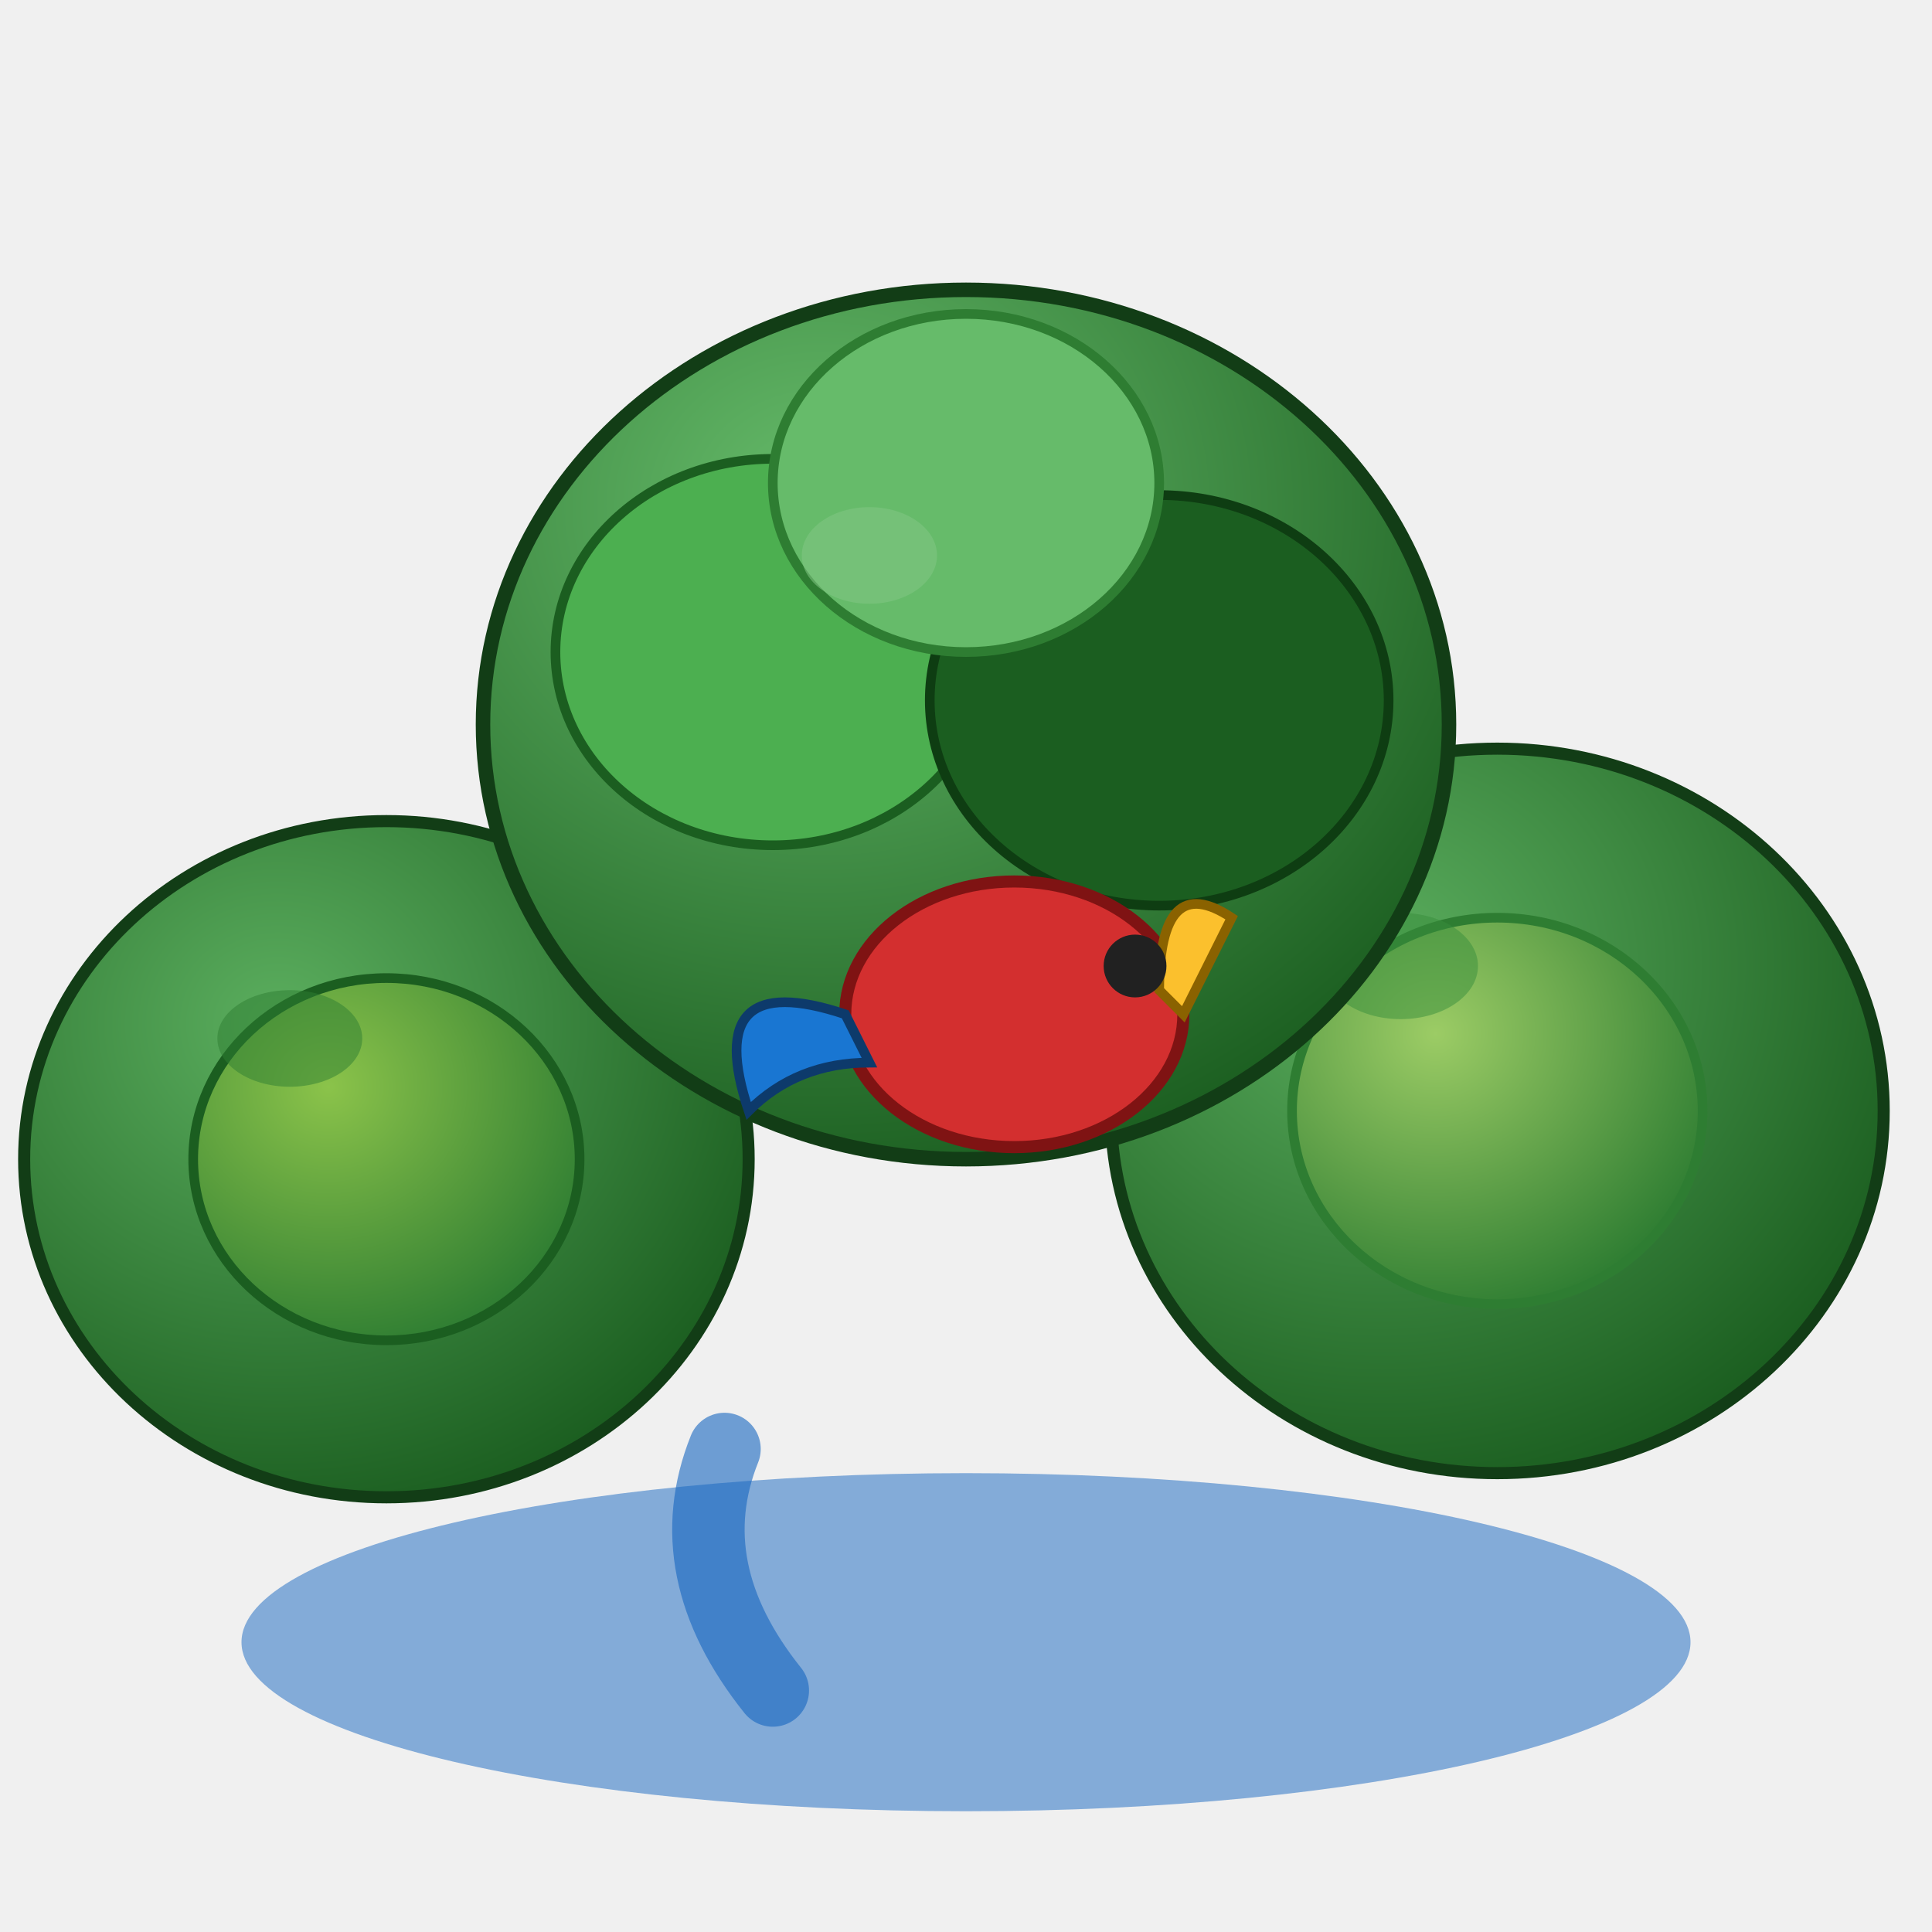
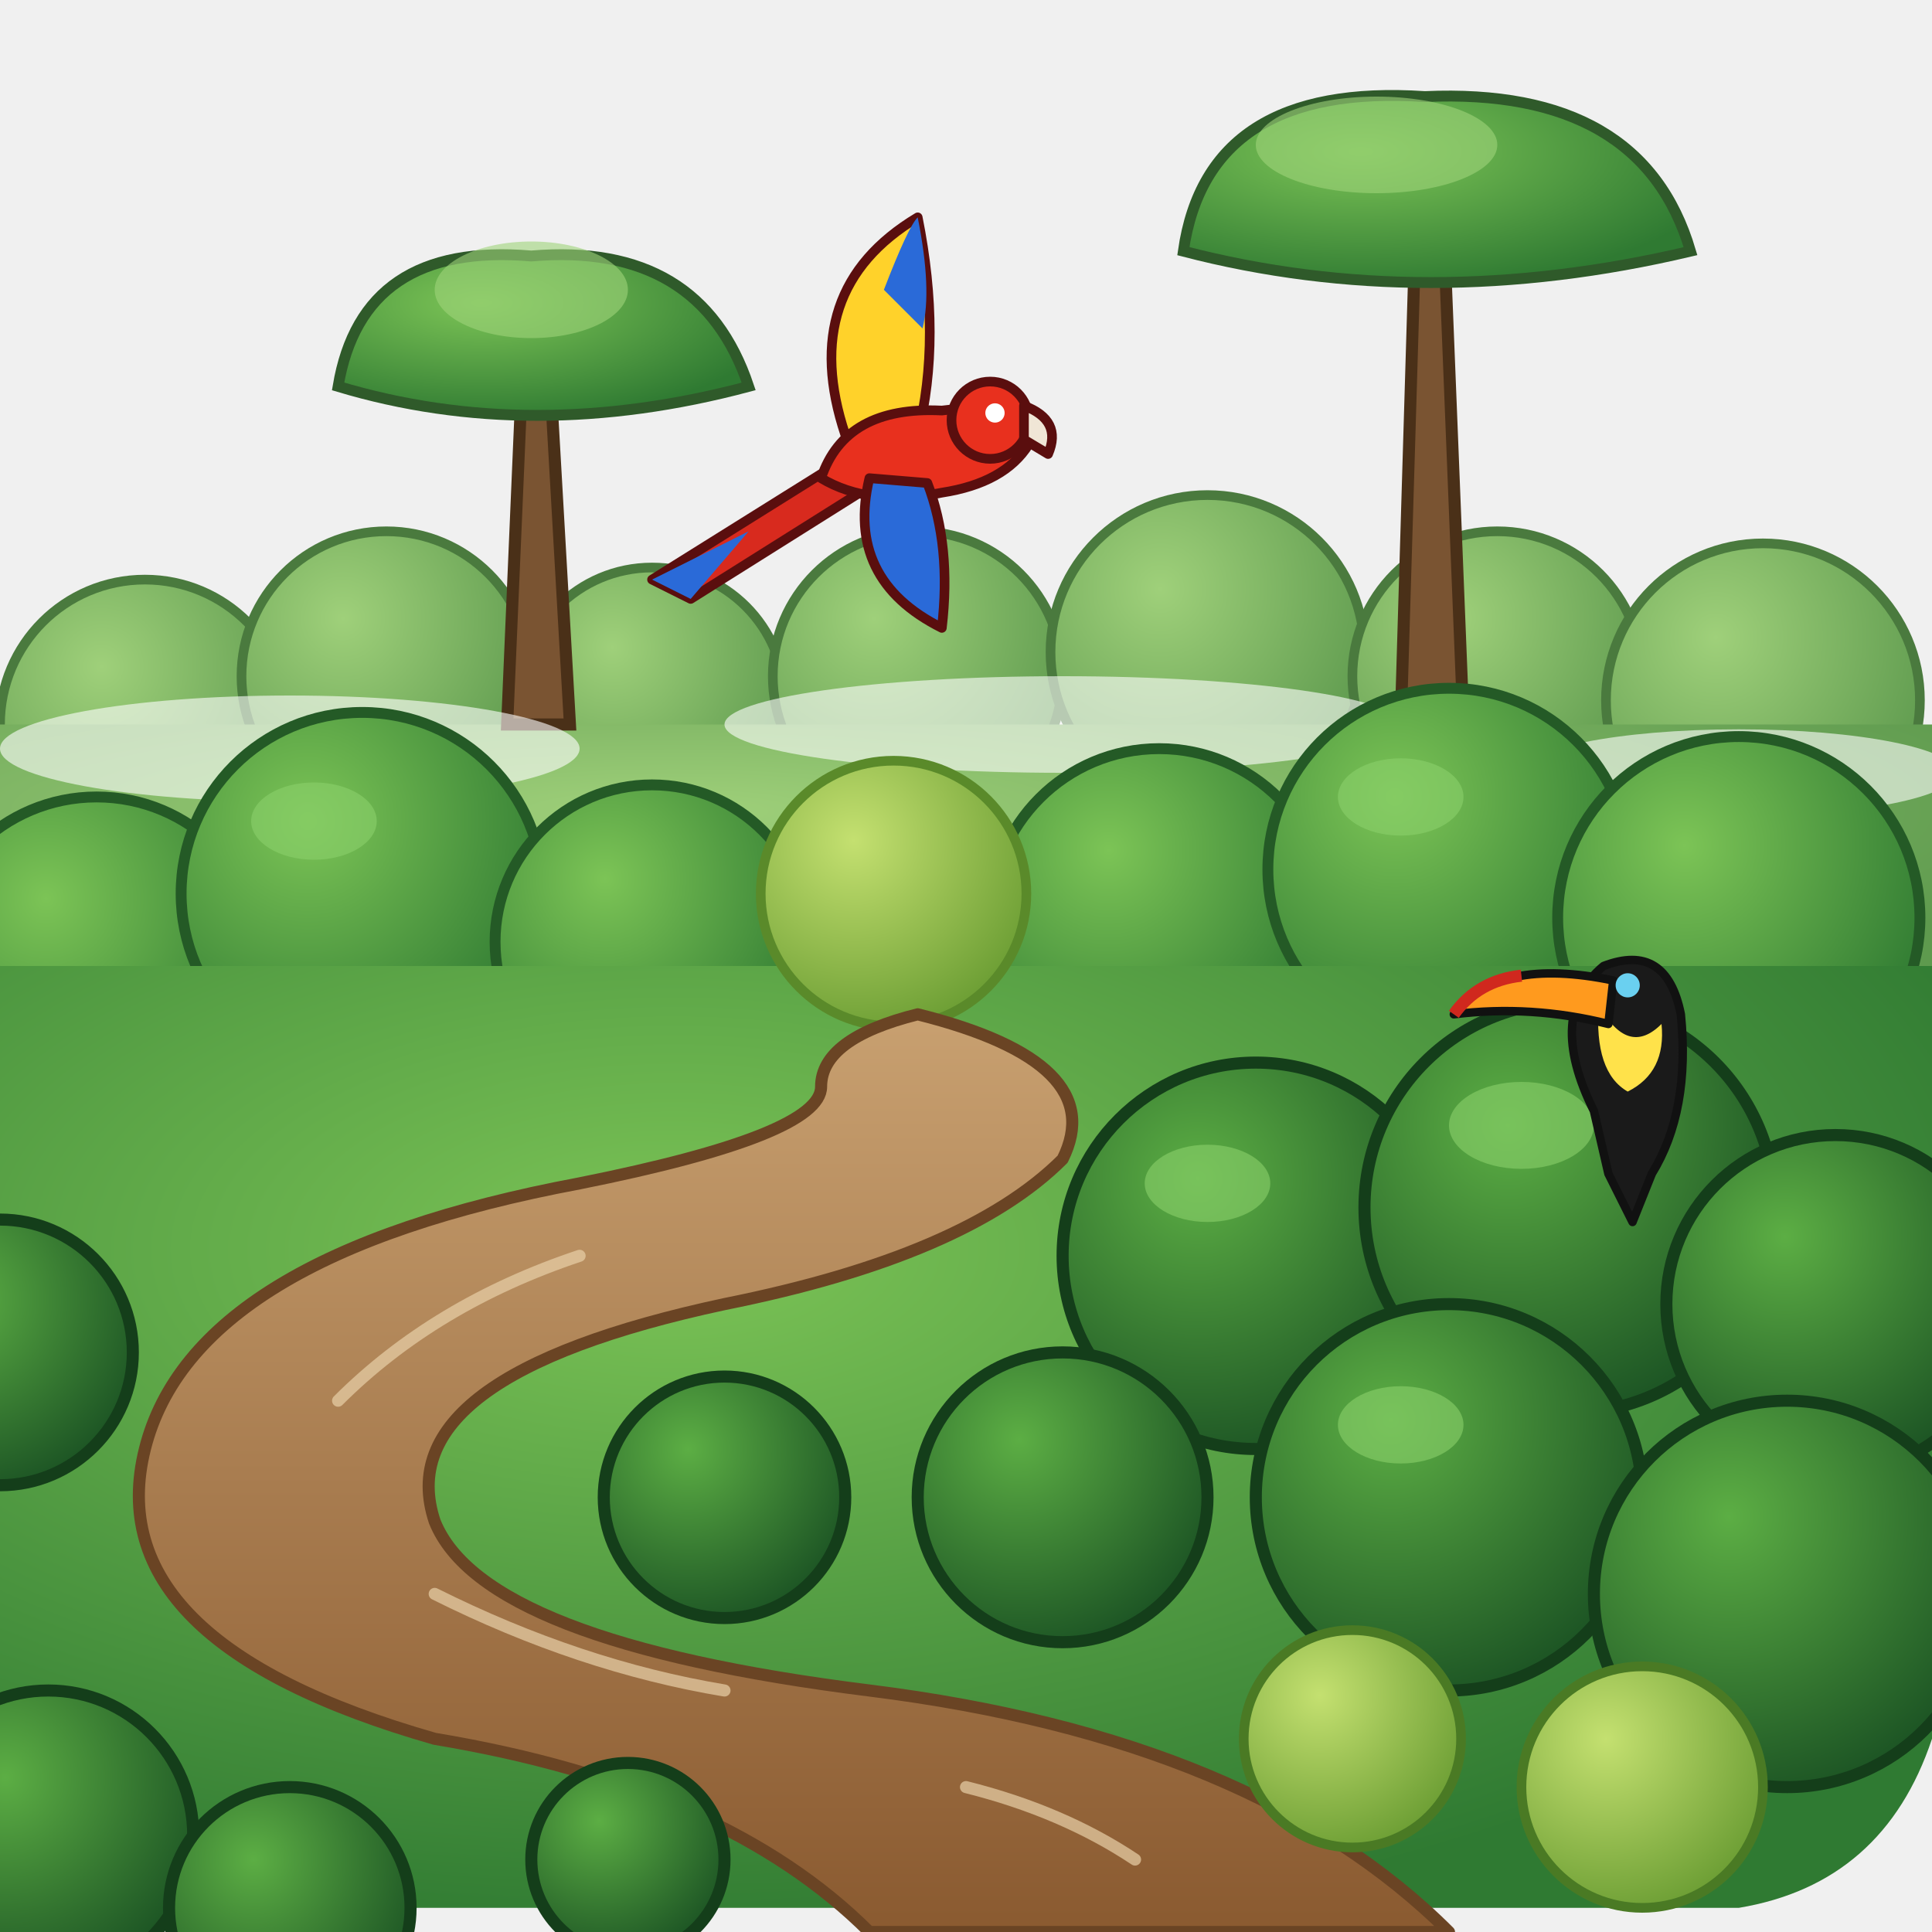
<svg xmlns="http://www.w3.org/2000/svg" viewBox="0 0 80 80">
  <defs>
-     <radialGradient id="canopyL" cx="35%" cy="30%" r="75%">
-       <stop offset="0%" stop-color="#5BAE5E" />
-       <stop offset="100%" stop-color="#1B5E20" />
+     <radialGradient id="amzFar" cx="35%" cy="30%" r="75%">
+       <stop offset="0" stop-color="#9fd07a" />
+       <stop offset="1" stop-color="#5e9a4e" />
    </radialGradient>
-     <radialGradient id="canopyLi" cx="35%" cy="30%" r="75%">
-       <stop offset="0%" stop-color="#8BC34A" />
-       <stop offset="100%" stop-color="#2E7D32" />
+     <radialGradient id="amzMid" cx="35%" cy="30%" r="75%">
+       <stop offset="0" stop-color="#7cc456" />
+       <stop offset="1" stop-color="#2f7a32" />
    </radialGradient>
-     <radialGradient id="canopyR" cx="35%" cy="30%" r="75%">
-       <stop offset="0%" stop-color="#5BAE5E" />
-       <stop offset="100%" stop-color="#1B5E20" />
+     <radialGradient id="amzNear" cx="35%" cy="30%" r="75%">
+       <stop offset="0" stop-color="#5cae44" />
+       <stop offset="1" stop-color="#1c5424" />
    </radialGradient>
-     <radialGradient id="canopyRi" cx="35%" cy="30%" r="75%">
-       <stop offset="0%" stop-color="#9CCC65" />
-       <stop offset="100%" stop-color="#2E7D32" />
+     <radialGradient id="amzLime" cx="35%" cy="30%" r="75%">
+       <stop offset="0" stop-color="#c4e070" />
+       <stop offset="1" stop-color="#6c9e34" />
    </radialGradient>
-     <radialGradient id="canopyC" cx="35%" cy="25%" r="80%">
-       <stop offset="0%" stop-color="#66BB6A" />
-       <stop offset="100%" stop-color="#1B5E20" />
-     </radialGradient>
+     <linearGradient id="amzRiver" x1="0" y1="0" x2="0" y2="1">
+       <stop offset="0" stop-color="#c8a070" />
+       <stop offset="1" stop-color="#8a5a30" />
+     </linearGradient>
  </defs>
-   <ellipse cx="40" cy="68" rx="30" ry="7" fill="#1565C0" opacity="0.5">
-     <animate attributeName="opacity" values="0.4;0.6;0.4" dur="3s" repeatCount="indefinite" />
-   </ellipse>
-   <g>
-     <animateTransform attributeName="transform" type="translate" values="0,0; 0,-1.5; 0,0" dur="3.4s" repeatCount="indefinite" />
-     <ellipse cx="16" cy="48" rx="15" ry="14" fill="url(#canopyL)" stroke="#123d16" stroke-width="0.5" />
-     <ellipse cx="16" cy="48" rx="8" ry="7.5" fill="url(#canopyLi)" stroke="#1b5e20" stroke-width="0.4" />
-     <ellipse cx="12" cy="43" rx="3" ry="2" fill="#2e7d32" opacity="0.5" />
+   <g fill="url(#amzFar)" stroke="#4a7a3e" stroke-width="0.4">
+     <circle cx="6" cy="30" r="6" />
+     <circle cx="16" cy="28" r="6" />
+     <circle cx="27" cy="29" r="5.5" />
+     <circle cx="38" cy="28" r="6" />
+     <circle cx="50" cy="27" r="6.5" />
+     <circle cx="62" cy="28" r="6" />
+     <circle cx="73" cy="29" r="6.5" />
+     <rect x="0" y="30" width="80" height="12" stroke="none" />
  </g>
-   <g>
-     <animateTransform attributeName="transform" type="translate" values="0,0; 0,-2; 0,0" dur="2.8s" repeatCount="indefinite" />
-     <ellipse cx="62" cy="46" rx="16" ry="15" fill="url(#canopyR)" stroke="#123d16" stroke-width="0.5" />
-     <ellipse cx="62" cy="46" rx="8.5" ry="8" fill="url(#canopyRi)" stroke="#2e7d32" stroke-width="0.4" />
-     <ellipse cx="58" cy="40" rx="3.2" ry="2.2" fill="#388e3c" opacity="0.5" />
+   <g stroke="#4a3018" stroke-width="0.5">
+     <path d="M21,30 L21.6,16 L22.8,16 L23.6,30 Z" fill="#7a5432" />
+     <path d="M58,30 L58.6,10 L59.8,10 L60.6,30 Z" fill="#7a5432" />
  </g>
-   <g>
-     <animateTransform attributeName="transform" type="translate" values="0,0; 0,-2.2; 0,0" dur="3.1s" repeatCount="indefinite" />
-     <ellipse cx="40" cy="30" rx="20" ry="18" fill="url(#canopyC)" stroke="#123d16" stroke-width="0.6" />
-     <ellipse cx="32" cy="27" rx="9" ry="8" fill="#4CAF50" stroke="#1b5e20" stroke-width="0.4" />
-     <ellipse cx="48" cy="29" rx="9.5" ry="8.5" fill="#1B5E20" stroke="#0e3d12" stroke-width="0.4" />
-     <ellipse cx="40" cy="20" rx="8" ry="7" fill="#66BB6A" stroke="#2e7d32" stroke-width="0.4" />
-     <ellipse cx="36" cy="23" rx="2.8" ry="2" fill="#81c784" opacity="0.55" />
+   <g stroke="#2f5a2a" stroke-width="0.45">
+     <path d="M14,16 Q15,10 22,10.6 Q29,10 31,16 Q22,18.4 14,16 Z" fill="url(#amzMid)" />
+     <path d="M49,10.4 Q50,3.4 59,4 Q68,3.6 70,10.4 Q59,13 49,10.4 Z" fill="url(#amzMid)" />
+     <ellipse cx="22" cy="12" rx="4" ry="2" fill="#9fd47a" stroke="none" opacity="0.6" />
+     <ellipse cx="57" cy="6" rx="5" ry="2" fill="#9fd47a" stroke="none" opacity="0.6" />
  </g>
-   <path d="M30 60 Q28 65 32 70" fill="none" stroke="#1565C0" stroke-width="3" stroke-linecap="round" opacity="0.6">
-     <animate attributeName="opacity" values="0.4;0.7;0.4" dur="2.5s" repeatCount="indefinite" />
-   </path>
-   <g>
-     <animateTransform attributeName="transform" type="translate" values="0,0; -1,-2; 0,0" dur="2.2s" repeatCount="indefinite" />
-     <ellipse cx="42" cy="42" rx="7" ry="5.5" fill="#D32F2F" stroke="#7f1313" stroke-width="0.5" />
-     <path d="M35 42 Q29 40 31 46 Q33 44 36 44 Z" fill="#1976D2" stroke="#0d3a6b" stroke-width="0.4">
-       <animateTransform attributeName="transform" type="rotate" values="0 33 43; -22 33 43; 0 33 43" dur="0.7s" repeatCount="indefinite" />
+   <g fill="#ffffff" opacity="0.6">
+     <ellipse cx="12" cy="31" rx="12" ry="2.2" />
+     <ellipse cx="44" cy="30" rx="14" ry="2" />
+     <ellipse cx="72" cy="32" rx="9" ry="1.8" />
+     <animateTransform attributeName="transform" type="translate" values="-2 0;2 0;-2 0" dur="10s" repeatCount="indefinite" />
+   </g>
+   <g fill="url(#amzMid)" stroke="#245a26" stroke-width="0.45">
+     <circle cx="4" cy="40" r="7" />
+     <circle cx="15" cy="37" r="7.5" />
+     <circle cx="27" cy="39" r="6.5" />
+     <circle cx="48" cy="38" r="7" />
+     <circle cx="60" cy="36" r="7.5" />
+     <circle cx="72" cy="38" r="7.5" />
+     <path d="M0,40 H80 V72 Q78,78 72,79 H8 Q2,78 0,72 Z" stroke="none" />
+   </g>
+   <g fill="url(#amzLime)" stroke="#5a8a2a" stroke-width="0.4">
+     <circle cx="37" cy="37" r="5.5" />
+   </g>
+   <path d="M38,42 Q46,44 44,48 Q40,52 30,54 Q16,57 18,63 Q20,68 36,70 Q52,72 60,80 L36,80 Q30,74 18,72 Q4,68 6,60 Q8,52 24,49 Q34,47 34,45 Q34,43 38,42 Z" fill="url(#amzRiver)" stroke="#6a4424" stroke-width="0.5" stroke-linejoin="round" />
+   <g stroke="#e8d0a8" stroke-width="0.5" fill="none" stroke-linecap="round" opacity="0.7">
+     <path d="M24,52 Q18,54 14,58 M18,66 Q24,69 30,70 M40,74 Q44,75 47,77">
+       <animate attributeName="opacity" values="0.7;0.25;0.7" dur="3s" repeatCount="indefinite" />
    </path>
-     <path d="M48 41 Q48 36 51 38 Q50 40 49 42 Z" fill="#FBC02D" stroke="#8a6200" stroke-width="0.4" />
-     <circle cx="47" cy="40" r="1.3" fill="#212121" />
+   </g>
+   <g fill="url(#amzNear)" stroke="#143e1a" stroke-width="0.5">
+     <circle cx="52" cy="52" r="8" />
+     <circle cx="65" cy="50" r="8.5" />
+     <circle cx="76" cy="54" r="7" />
+     <circle cx="60" cy="62" r="8" />
+     <circle cx="74" cy="66" r="8" />
+     <circle cx="44" cy="62" r="6" />
+     <circle cx="30" cy="62" r="5" />
+     <circle cx="0" cy="56" r="5.5" />
+     <circle cx="26" cy="77" r="4" />
+     <circle cx="2" cy="76" r="6" />
+     <circle cx="12" cy="79" r="5" />
+   </g>
+   <g fill="url(#amzLime)" stroke="#4a7a24" stroke-width="0.4">
+     <circle cx="68" cy="74" r="5" />
+     <circle cx="56" cy="72" r="4.5" />
+   </g>
+   <g fill="#8ad06a" opacity="0.6">
+     <ellipse cx="50" cy="49" rx="2.6" ry="1.6" />
+     <ellipse cx="63" cy="46.6" rx="3" ry="1.8" />
+     <ellipse cx="58" cy="59" rx="2.6" ry="1.6" />
+     <ellipse cx="13" cy="34" rx="2.6" ry="1.6" />
+     <ellipse cx="58" cy="33" rx="2.6" ry="1.6" />
+   </g>
+   <g stroke="#111" stroke-width="0.35" stroke-linejoin="round">
+     <path d="M66,46 Q64,42 66.4,40 Q69,39 69.6,42 Q70,46 68.4,48.6 L67.6,50.6 L66.6,48.6 Z" fill="#1a1a1a" />
+     <path d="M66.2,41.6 Q67.4,43.8 68.8,42.4 Q69,44.4 67.4,45.2 Q66,44.4 66.2,41.6 Z" fill="#ffe24a" stroke="none" />
+     <path d="M66.8,40.6 Q62,39.6 60.2,42 Q63.4,41.6 66.6,42.4 Z" fill="#ff9a1e" />
+     <path d="M60.2,42 Q61.2,40.6 63,40.4" stroke="#d0281e" stroke-width="0.5" fill="none" />
+     <circle cx="67.4" cy="40.8" r="0.5" fill="#6ad0f0" stroke="none" />
+   </g>
+   <g transform="translate(36 18)" stroke="#5a0e0e" stroke-width="0.4" stroke-linejoin="round">
+     <path d="M-1,1 L-9,6 L-7.4,6.8 L-0.4,2.4 Z" fill="#d82a1e" />
+     <path d="M-5,4 L-9,6 L-7.4,6.8 Z" fill="#2a6ad8" stroke="none" />
+     <g>
+       <path d="M-1,0 Q-3,-6 2,-9 Q3,-4 2,0 Z" fill="#ffd22a" />
+       <path d="M0.6,-6 Q1.6,-8.6 2,-9 Q2.6,-6 2.2,-4.4 Z" fill="#2a6ad8" stroke="none" />
+       <animateTransform attributeName="transform" type="scale" values="1 1;1 0.4;1 1" dur="0.7s" repeatCount="indefinite" />
+     </g>
+     <path d="M-2,1.8 Q-1,-1.2 3,-1 Q6,-1.4 6.6,0.4 Q5.6,2 3,2.4 Q0,3 -2,1.8 Z" fill="#e8301e" />
+     <circle cx="5" cy="-0.6" r="1.6" fill="#e8301e" />
+     <path d="M6.4,-1.2 Q8,-0.6 7.4,0.8 L6.4,0.2 Z" fill="#f0e6d6" />
+     <circle cx="5.2" cy="-0.9" r="0.4" fill="#fff" stroke="none" />
+     <g>
+       <path d="M0,1.8 Q-1,6 3,8 Q3.4,4.6 2.4,2 Z" fill="#2a6ad8" />
+       <animateTransform attributeName="transform" type="scale" values="1 1;1 0.5;1 1" dur="0.7s" repeatCount="indefinite" />
+     </g>
  </g>
</svg>
